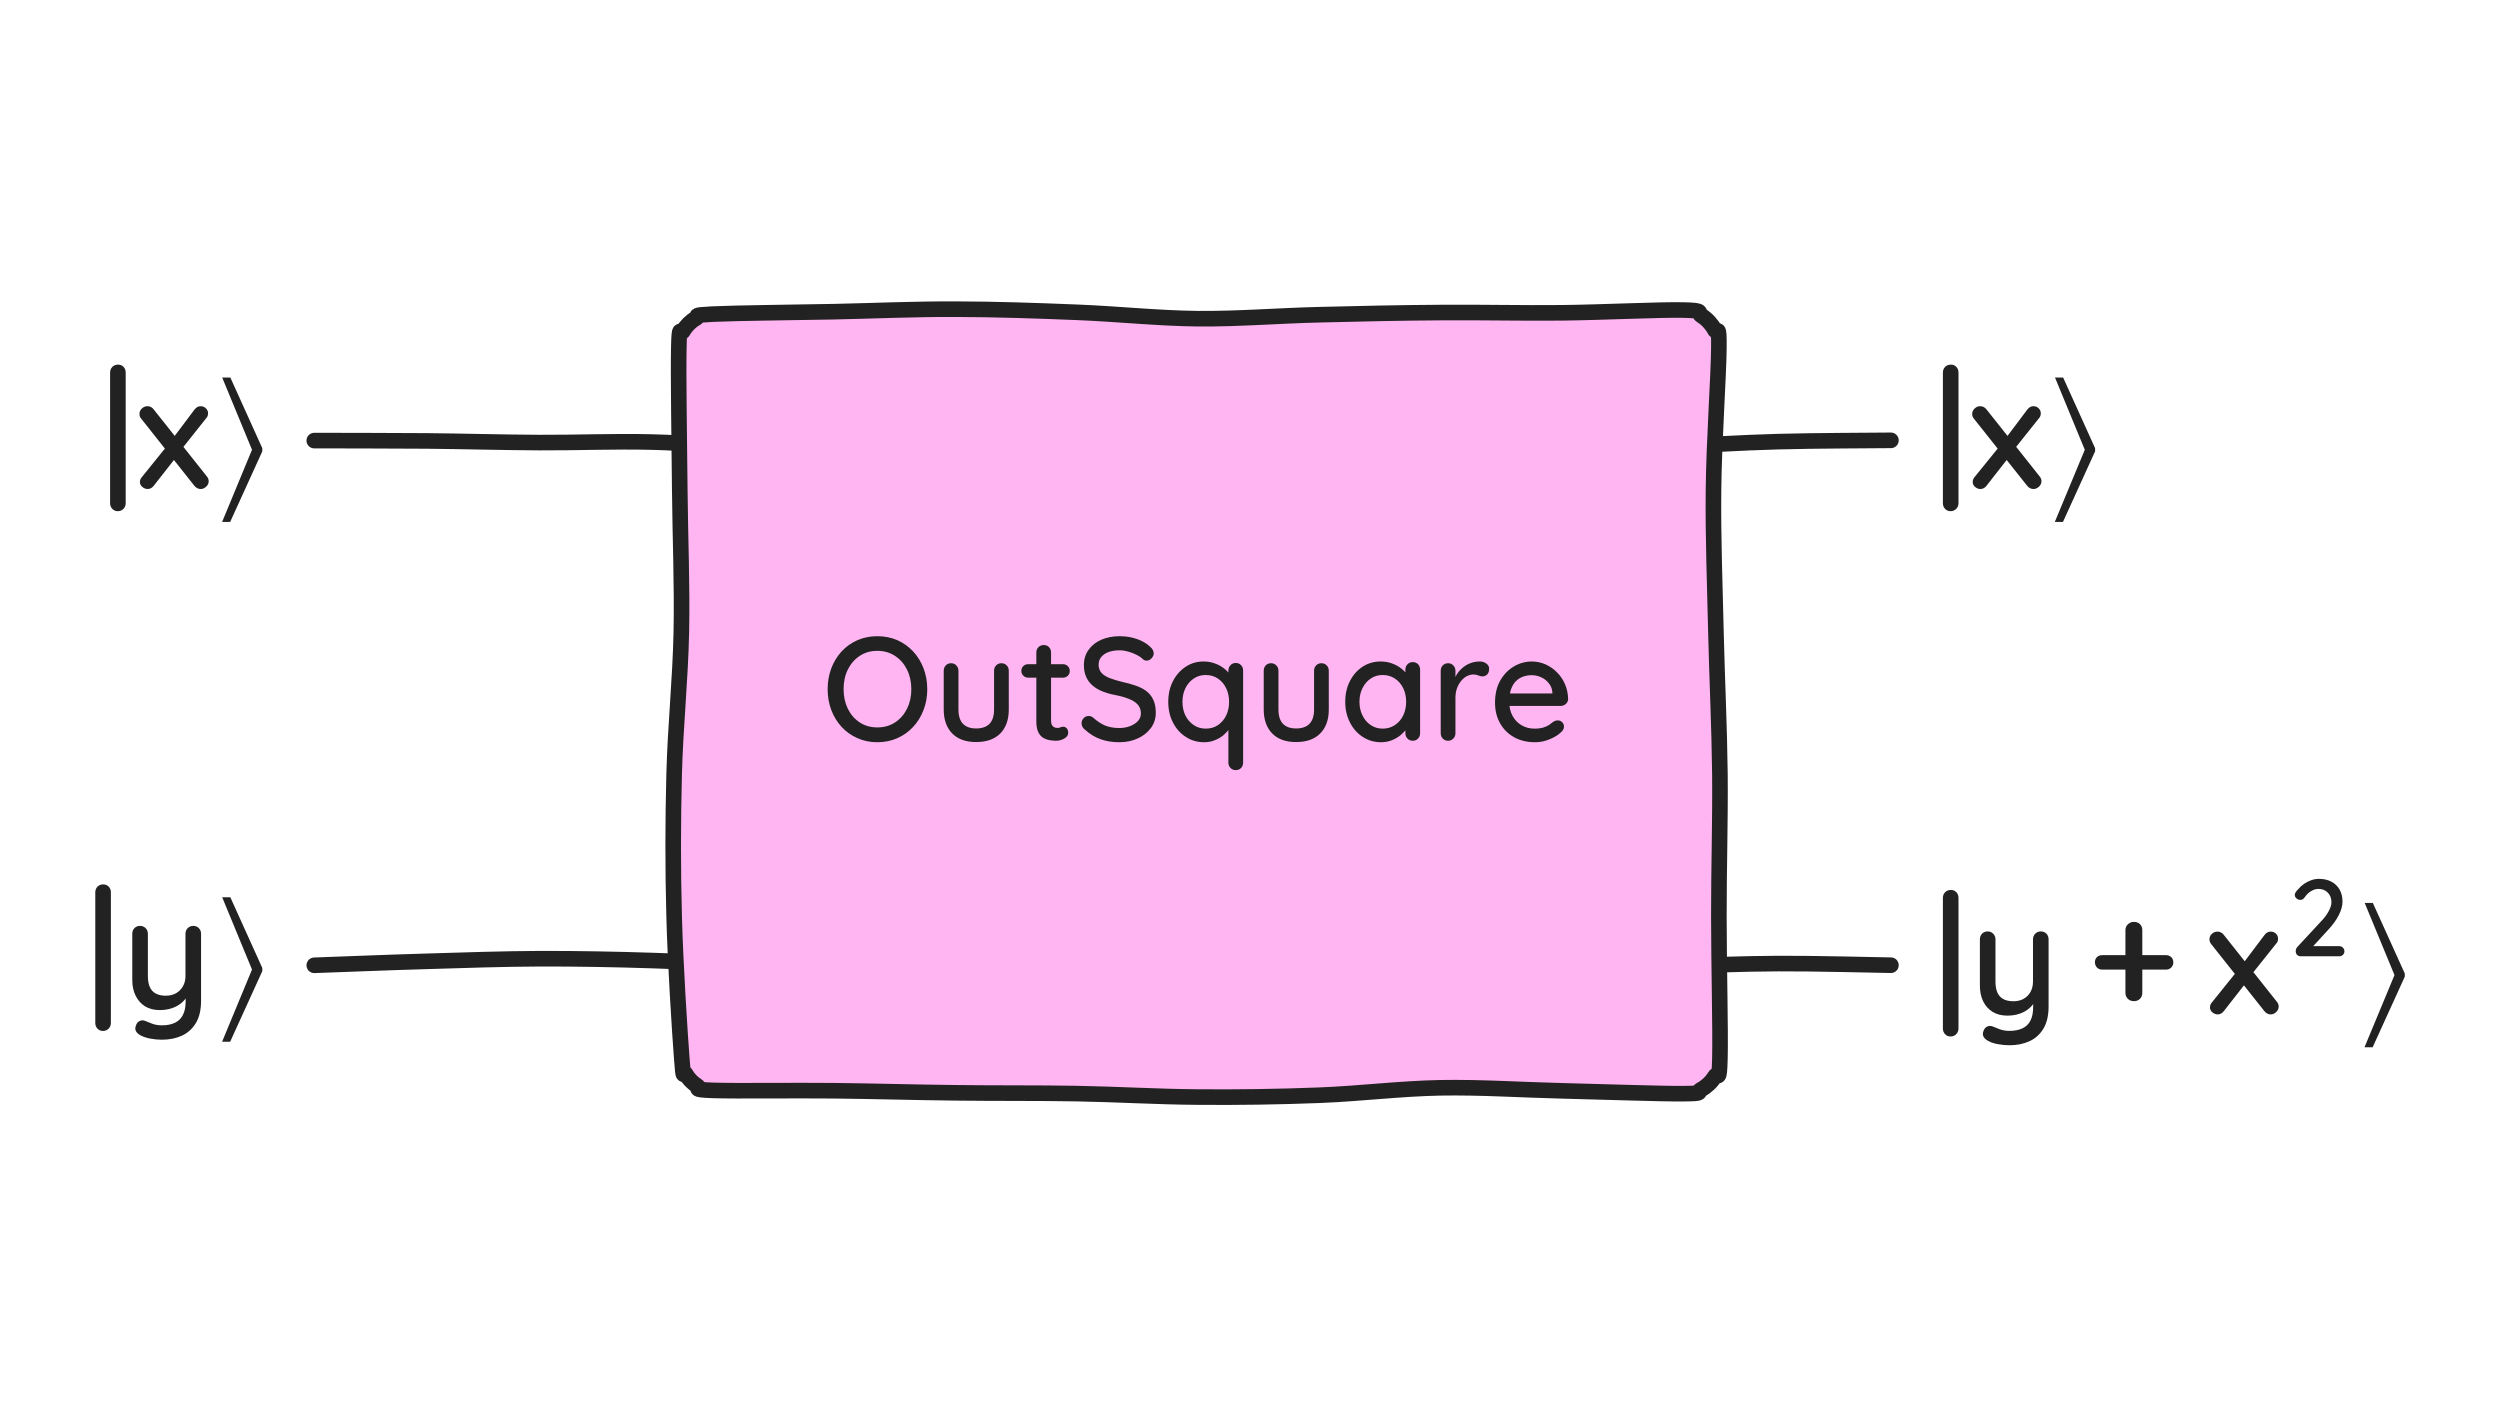
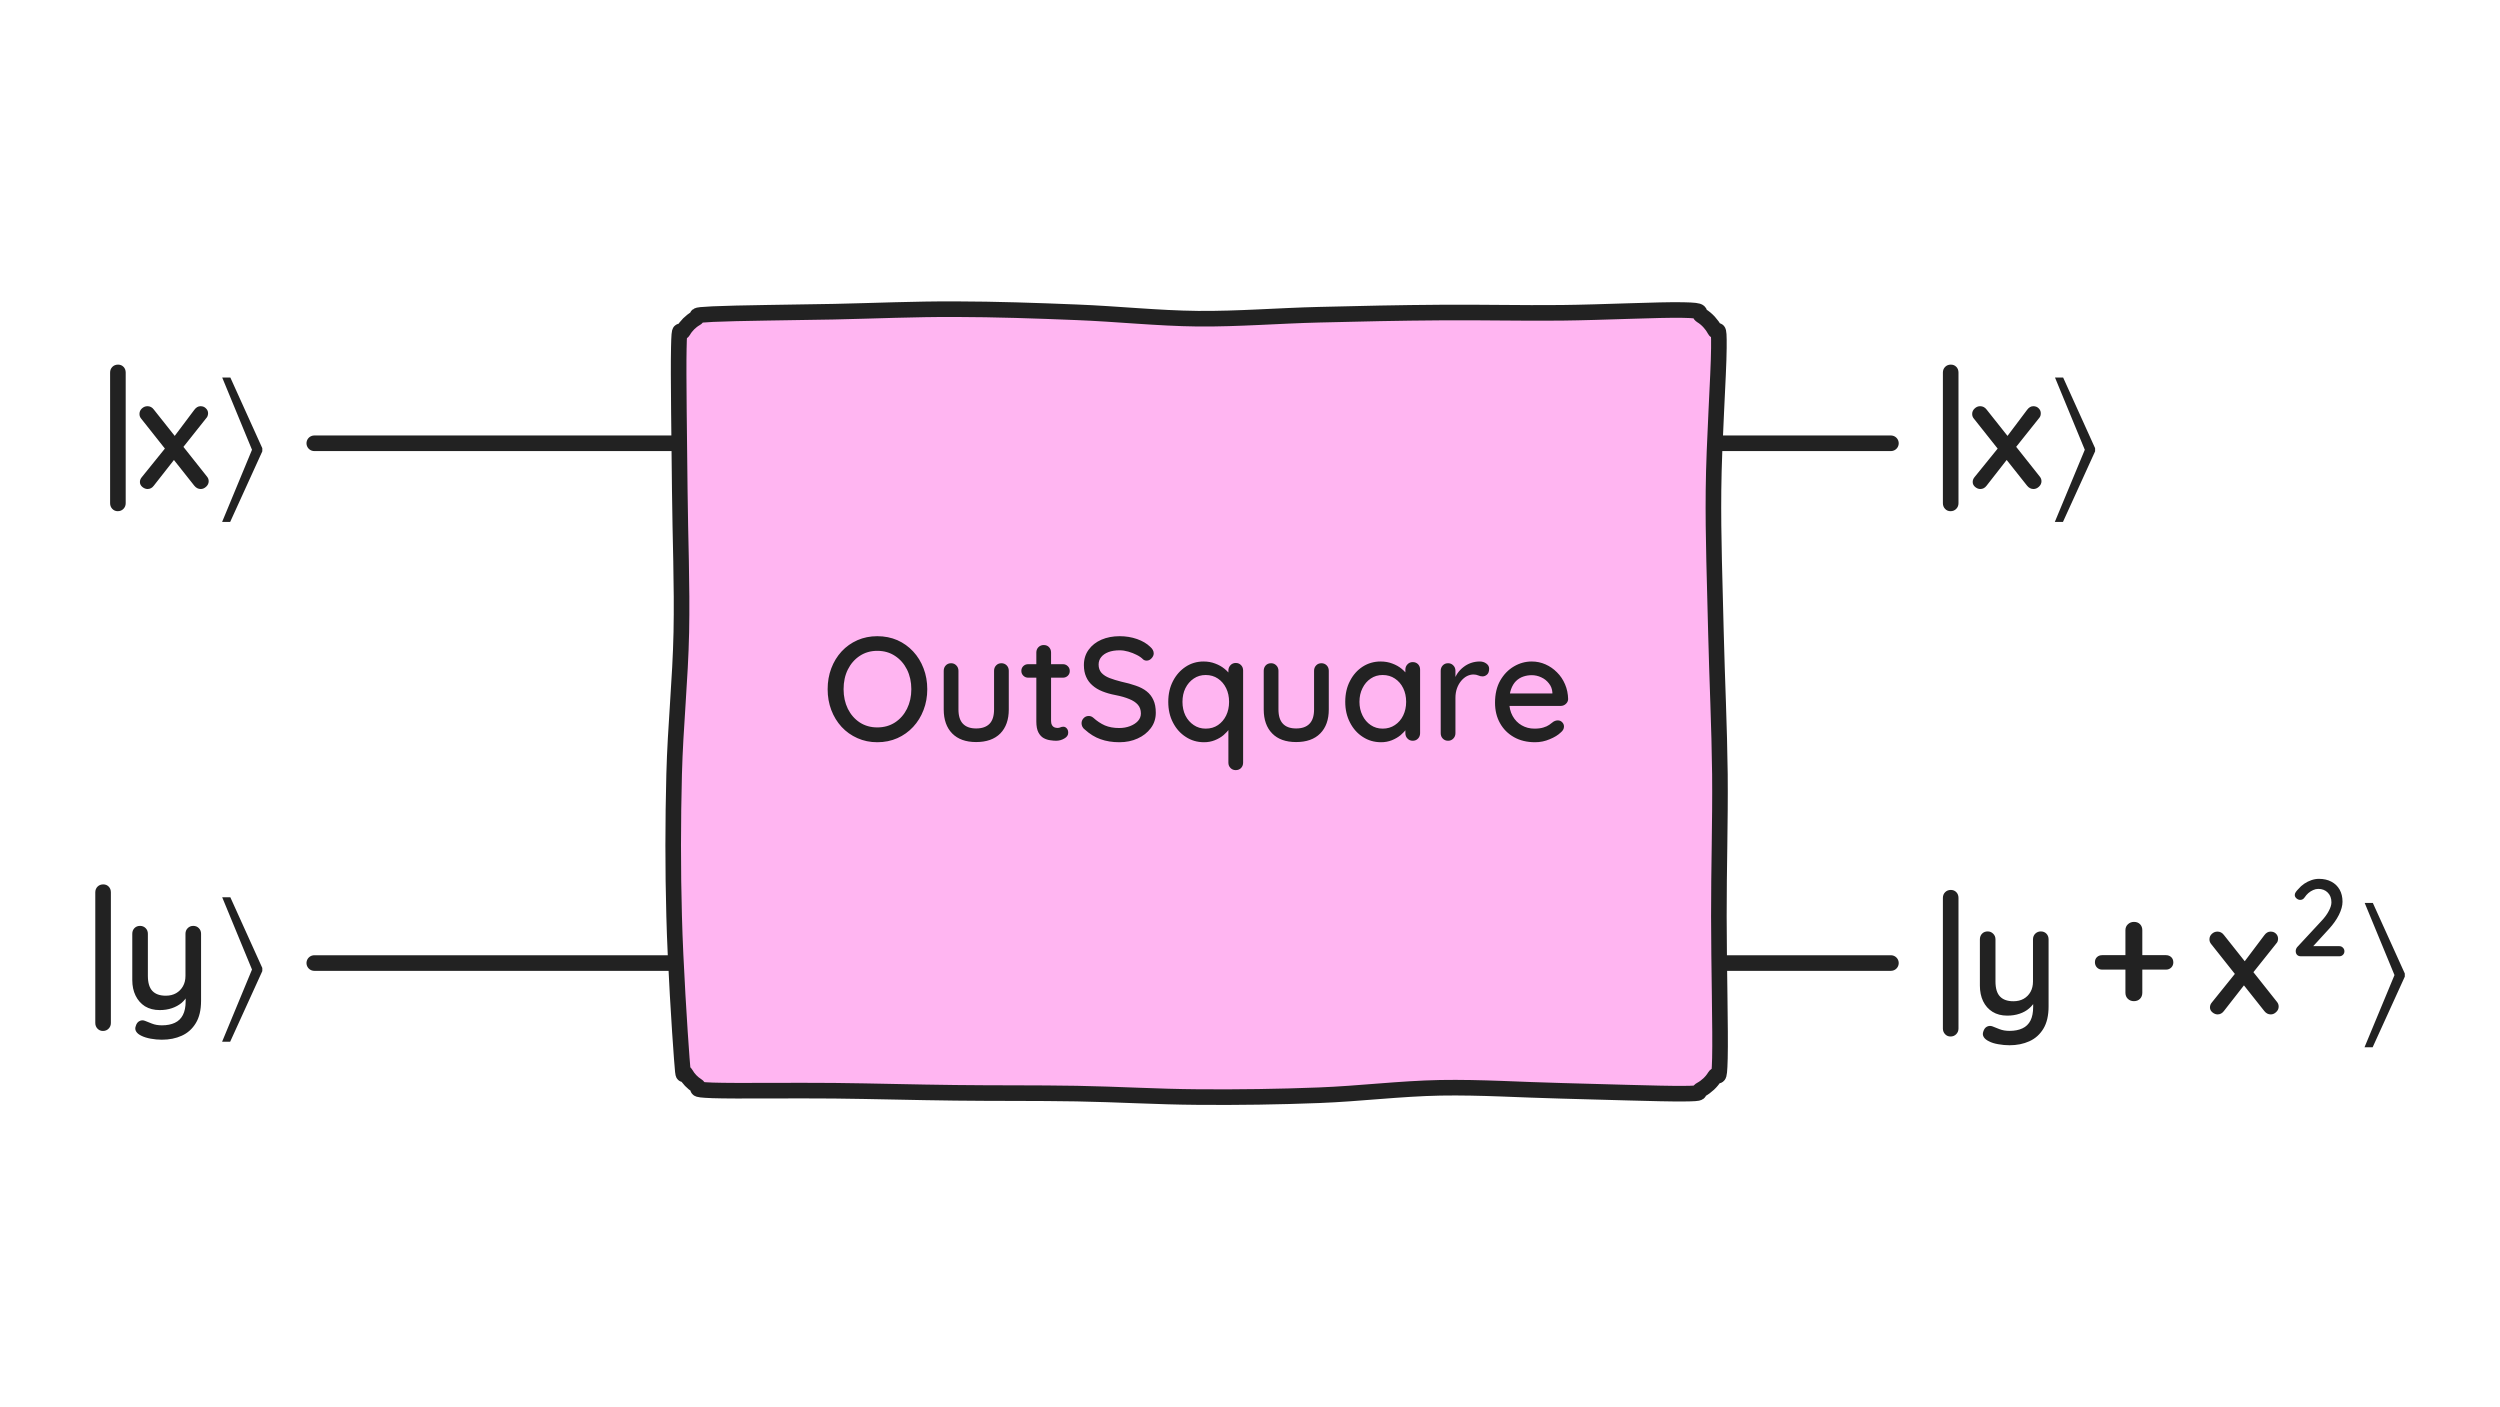
<svg xmlns="http://www.w3.org/2000/svg" viewBox="-18.28 -51.17 288.59 162.33" width="288.59" height="162.33">
  <g stroke-linecap="round" stroke-linejoin="round">
-     <path d="M18,-0.31C20.17,-0.3 26.67,-0.31 31,-0.27C35.33,-0.23 39.67,-0.1 44,-0.08C48.33,-0.06 52.67,-0.25 57,-0.14C61.33,-0.04 65.67,0.45 70,0.54C74.33,0.64 78.67,0.54 83,0.42C87.33,0.3 91.67,-0.06 96,-0.18C100.33,-0.31 104.67,-0.31 109,-0.32C113.33,-0.33 117.67,-0.28 122,-0.25C126.33,-0.21 130.67,-0.11 135,-0.09C139.33,-0.07 143.67,-0.23 148,-0.12C152.33,-0 156.67,0.51 161,0.59C165.33,0.67 169.67,0.49 174,0.36C178.33,0.23 182.67,-0.08 187,-0.19C191.33,-0.31 197.83,-0.31 200,-0.34" fill="none" stroke="#222222" stroke-width="1.8" />
-     <path d="M18,60.26C20.17,60.19 26.67,59.92 31,59.8C35.33,59.67 39.67,59.52 44,59.5C48.33,59.49 52.67,59.57 57,59.71C61.33,59.84 65.67,60.2 70,60.32C74.33,60.43 78.67,60.43 83,60.39C87.33,60.34 91.67,60.06 96,60.04C100.33,60.02 104.67,60.31 109,60.26C113.33,60.21 117.67,59.87 122,59.74C126.33,59.62 130.67,59.52 135,59.51C139.33,59.51 143.67,59.59 148,59.73C152.33,59.88 156.67,60.27 161,60.37C165.33,60.47 169.67,60.39 174,60.34C178.33,60.29 182.67,60.07 187,60.06C191.33,60.04 197.83,60.22 200,60.25" fill="none" stroke="#222222" stroke-width="1.8" />
+     <path d="M18,0C20.17,0 26.67,0 31,0C35.33,0 39.67,0 44,0C48.33,0 52.67,0 57,0C61.33,0 65.67,0 70,0C74.33,0 78.67,0 83,0C87.33,0 91.67,0 96,0C100.33,0 104.67,0 109,0C113.33,0 117.67,0 122,0C126.33,0 130.67,0 135,0C139.33,0 143.67,0 148,0C152.33,0 156.67,0 161,0C165.33,0 169.67,0 174,0C178.33,0 182.67,0 187,0C191.33,0 197.83,0 200,0" fill="none" stroke="#222222" stroke-width="1.8" />
+     <path d="M18,60C20.17,60 26.67,60 31,60C35.33,60 39.67,60 44,60C48.33,60 52.67,60 57,60C61.33,60 65.67,60 70,60C74.33,60 78.67,60 83,60C87.33,60 91.67,60 96,60C100.33,60 104.67,60 109,60C113.33,60 117.67,60 122,60C126.33,60 130.67,60 135,60C139.33,60 143.67,60 148,60C152.33,60 156.67,60 161,60C165.33,60 169.67,60 174,60C178.33,60 182.67,60 187,60C191.33,60 197.83,60 200,60" fill="none" stroke="#222222" stroke-width="1.8" />
    <path d="M178.15,-14.72C178.76,-14.35 179.32,-13.73 179.65,-13.11C179.98,-12.49 180.17,-14.08 180.14,-11C180.12,-7.92 179.57,-0.07 179.52,5.4C179.46,10.87 179.68,16.33 179.8,21.8C179.93,27.27 180.2,32.73 180.26,38.2C180.31,43.67 180.13,49.13 180.14,54.6C180.14,60.07 180.34,67.91 180.26,71C180.18,74.09 180.03,72.51 179.66,73.11C179.3,73.72 178.69,74.28 178.08,74.61C177.47,74.93 178.68,75.06 176,75.08C173.32,75.1 166.67,74.86 162,74.75C157.33,74.64 152.67,74.32 148,74.4C143.33,74.49 138.67,75.08 134,75.26C129.33,75.44 124.67,75.51 120,75.47C115.33,75.44 110.67,75.15 106,75.07C101.33,74.99 96.67,75.04 92,74.98C87.33,74.93 82.67,74.79 78,74.74C73.33,74.69 66.64,74.79 64,74.7C61.36,74.6 62.7,74.48 62.18,74.16C61.66,73.84 61.17,73.33 60.88,72.8C60.59,72.28 60.64,74.03 60.42,71C60.19,67.97 59.68,60.07 59.54,54.6C59.39,49.13 59.4,43.67 59.54,38.2C59.68,32.73 60.26,27.27 60.37,21.8C60.48,16.33 60.24,10.87 60.19,5.4C60.14,-0.07 60.01,-7.94 60.08,-11C60.14,-14.06 60.26,-12.4 60.59,-12.97C60.91,-13.54 61.46,-14.09 62.03,-14.41C62.6,-14.73 61.34,-14.78 64,-14.91C66.66,-15.04 73.33,-15.1 78,-15.19C82.67,-15.29 87.33,-15.5 92,-15.48C96.67,-15.47 101.33,-15.31 106,-15.12C110.67,-14.94 115.33,-14.43 120,-14.38C124.67,-14.34 129.33,-14.73 134,-14.84C138.67,-14.96 143.33,-15.06 148,-15.09C152.67,-15.13 157.33,-15.01 162,-15.06C166.67,-15.11 173.31,-15.44 176,-15.38C178.69,-15.33 177.54,-15.1 178.15,-14.72Z" fill="#FFB5F1" stroke="#222222" stroke-width="1.8" />
    <path d="M88.76,28.39Q88.76,29.68 88.33,30.79Q87.91,31.9 87.13,32.74Q86.36,33.57 85.31,34.04Q84.25,34.51 82.99,34.51Q81.75,34.51 80.7,34.04Q79.64,33.57 78.87,32.74Q78.1,31.9 77.68,30.79Q77.26,29.68 77.26,28.39Q77.26,27.09 77.68,25.98Q78.1,24.87 78.87,24.03Q79.64,23.2 80.7,22.73Q81.75,22.27 82.99,22.27Q84.25,22.27 85.31,22.73Q86.36,23.2 87.13,24.03Q87.91,24.87 88.33,25.98Q88.76,27.09 88.76,28.39ZM86.92,28.39Q86.92,27.13 86.42,26.12Q85.92,25.12 85.03,24.54Q84.15,23.96 82.99,23.96Q81.85,23.96 80.97,24.54Q80.09,25.12 79.59,26.12Q79.1,27.11 79.1,28.39Q79.1,29.64 79.59,30.65Q80.09,31.65 80.97,32.23Q81.85,32.8 82.99,32.8Q84.15,32.8 85.03,32.23Q85.92,31.65 86.42,30.65Q86.92,29.64 86.92,28.39ZM97.32,25.39Q97.68,25.39 97.93,25.64Q98.17,25.89 98.17,26.26L98.17,30.73Q98.17,32.5 97.19,33.5Q96.2,34.49 94.4,34.49Q92.62,34.49 91.64,33.5Q90.66,32.5 90.66,30.73L90.66,26.26Q90.66,25.89 90.9,25.64Q91.14,25.39 91.51,25.39Q91.87,25.39 92.11,25.64Q92.36,25.89 92.36,26.26L92.36,30.73Q92.36,31.84 92.88,32.38Q93.4,32.92 94.4,32.92Q95.42,32.92 95.95,32.38Q96.47,31.84 96.47,30.73L96.47,26.26Q96.47,25.89 96.71,25.64Q96.95,25.39 97.32,25.39ZM100.42,25.5L104.41,25.5Q104.75,25.5 104.98,25.73Q105.21,25.95 105.21,26.29Q105.21,26.62 104.98,26.84Q104.75,27.06 104.41,27.06L100.42,27.06Q100.08,27.06 99.85,26.83Q99.62,26.6 99.62,26.28Q99.62,25.94 99.85,25.72Q100.08,25.5 100.42,25.5ZM102.2,23.29Q102.58,23.29 102.81,23.53Q103.05,23.78 103.05,24.15L103.05,32.04Q103.05,32.35 103.15,32.53Q103.26,32.72 103.43,32.79Q103.61,32.86 103.8,32.86Q103.99,32.86 104.13,32.79Q104.28,32.72 104.48,32.72Q104.69,32.72 104.86,32.91Q105.03,33.09 105.03,33.42Q105.03,33.83 104.58,34.08Q104.14,34.34 103.63,34.34Q103.34,34.34 102.95,34.28Q102.56,34.23 102.19,34.03Q101.83,33.83 101.59,33.38Q101.35,32.92 101.35,32.11L101.35,24.15Q101.35,23.78 101.6,23.53Q101.85,23.29 102.2,23.29ZM110.94,34.51Q109.72,34.51 108.76,34.16Q107.81,33.83 106.94,33.04Q106.76,32.91 106.66,32.71Q106.57,32.52 106.57,32.31Q106.57,31.99 106.81,31.73Q107.05,31.48 107.4,31.48Q107.68,31.48 107.91,31.67Q108.56,32.26 109.26,32.57Q109.97,32.87 110.92,32.87Q111.6,32.87 112.17,32.65Q112.74,32.43 113.08,32.06Q113.42,31.68 113.42,31.19Q113.42,30.58 113.07,30.18Q112.72,29.78 112.07,29.52Q111.42,29.25 110.5,29.07Q109.65,28.91 108.98,28.64Q108.3,28.37 107.83,27.95Q107.35,27.54 107.1,26.96Q106.84,26.38 106.84,25.61Q106.84,24.58 107.39,23.83Q107.93,23.08 108.87,22.67Q109.8,22.27 110.97,22.27Q112.04,22.27 112.98,22.6Q113.91,22.93 114.49,23.49Q114.9,23.85 114.9,24.25Q114.9,24.56 114.65,24.82Q114.41,25.09 114.08,25.09Q113.85,25.09 113.68,24.95Q113.4,24.66 112.94,24.43Q112.49,24.2 111.97,24.05Q111.45,23.9 110.97,23.9Q110.21,23.9 109.66,24.11Q109.12,24.32 108.83,24.69Q108.54,25.05 108.54,25.55Q108.54,26.12 108.87,26.5Q109.21,26.87 109.8,27.1Q110.4,27.33 111.16,27.52Q112.1,27.72 112.83,27.98Q113.57,28.23 114.08,28.63Q114.59,29.03 114.86,29.63Q115.14,30.22 115.14,31.11Q115.14,32.12 114.56,32.89Q113.98,33.66 113.04,34.08Q112.1,34.51 110.94,34.51ZM124.37,25.36Q124.74,25.36 124.98,25.61Q125.22,25.85 125.22,26.23L125.22,36.87Q125.22,37.24 124.98,37.49Q124.74,37.73 124.37,37.73Q124.01,37.73 123.77,37.49Q123.52,37.24 123.52,36.87L123.52,32.24L123.88,32.26Q123.88,32.57 123.63,32.95Q123.38,33.33 122.96,33.69Q122.53,34.05 121.95,34.28Q121.38,34.51 120.71,34.51Q119.54,34.51 118.61,33.9Q117.67,33.3 117.13,32.25Q116.58,31.21 116.58,29.85Q116.58,28.49 117.13,27.44Q117.67,26.4 118.6,25.79Q119.52,25.19 120.66,25.19Q121.38,25.19 122,25.43Q122.62,25.66 123.08,26.04Q123.54,26.41 123.79,26.83Q124.05,27.25 124.05,27.62L123.52,27.67L123.52,26.23Q123.52,25.87 123.77,25.61Q124.01,25.36 124.37,25.36ZM120.9,32.94Q121.72,32.94 122.32,32.53Q122.92,32.12 123.26,31.43Q123.6,30.73 123.6,29.85Q123.6,28.96 123.26,28.27Q122.92,27.57 122.31,27.16Q121.7,26.75 120.9,26.75Q120.12,26.75 119.52,27.16Q118.91,27.57 118.56,28.27Q118.22,28.96 118.22,29.85Q118.22,30.73 118.56,31.43Q118.91,32.12 119.52,32.53Q120.12,32.94 120.9,32.94ZM134.26,25.39Q134.62,25.39 134.87,25.64Q135.11,25.89 135.11,26.26L135.11,30.73Q135.11,32.5 134.12,33.5Q133.14,34.49 131.34,34.49Q129.55,34.49 128.58,33.5Q127.6,32.5 127.6,30.73L127.6,26.26Q127.6,25.89 127.83,25.64Q128.07,25.39 128.45,25.39Q128.8,25.39 129.05,25.64Q129.3,25.89 129.3,26.26L129.3,30.73Q129.3,31.84 129.82,32.38Q130.33,32.92 131.34,32.92Q132.36,32.92 132.88,32.38Q133.41,31.84 133.41,30.73L133.41,26.26Q133.41,25.89 133.65,25.64Q133.89,25.39 134.26,25.39ZM144.8,25.26Q145.17,25.26 145.41,25.5Q145.65,25.75 145.65,26.12L145.65,33.47Q145.65,33.84 145.41,34.09Q145.17,34.34 144.8,34.34Q144.44,34.34 144.2,34.09Q143.95,33.84 143.95,33.47L143.95,32.24L144.31,32.3Q144.31,32.6 144.06,32.98Q143.81,33.35 143.39,33.7Q142.96,34.05 142.39,34.28Q141.81,34.51 141.15,34.51Q139.97,34.51 139.04,33.9Q138.1,33.3 137.56,32.24Q137.01,31.19 137.01,29.85Q137.01,28.47 137.56,27.43Q138.1,26.38 139.03,25.78Q139.96,25.19 141.09,25.19Q141.83,25.19 142.45,25.43Q143.07,25.66 143.53,26.04Q143.98,26.41 144.23,26.83Q144.48,27.25 144.48,27.62L143.95,27.67L143.95,26.12Q143.95,25.77 144.2,25.51Q144.44,25.26 144.8,25.26ZM141.33,32.94Q142.13,32.94 142.74,32.53Q143.36,32.12 143.7,31.42Q144.04,30.71 144.04,29.85Q144.04,28.96 143.7,28.27Q143.36,27.57 142.74,27.16Q142.13,26.75 141.33,26.75Q140.55,26.75 139.95,27.16Q139.34,27.57 139,28.27Q138.65,28.96 138.65,29.85Q138.65,30.71 139,31.42Q139.34,32.12 139.95,32.53Q140.55,32.94 141.33,32.94ZM148.88,34.34Q148.51,34.34 148.27,34.09Q148.03,33.84 148.03,33.47L148.03,26.26Q148.03,25.89 148.27,25.64Q148.51,25.39 148.88,25.39Q149.24,25.39 149.48,25.64Q149.73,25.89 149.73,26.26L149.73,28.16L149.56,27.43Q149.7,26.96 149.97,26.55Q150.26,26.14 150.65,25.84Q151.04,25.53 151.52,25.36Q152.01,25.19 152.54,25.19Q152.98,25.19 153.3,25.43Q153.62,25.66 153.62,26.02Q153.62,26.48 153.39,26.69Q153.15,26.91 152.86,26.91Q152.6,26.91 152.37,26.8Q152.13,26.69 151.8,26.69Q151.45,26.69 151.07,26.87Q150.7,27.06 150.39,27.43Q150.09,27.79 149.91,28.28Q149.73,28.78 149.73,29.39L149.73,33.47Q149.73,33.84 149.48,34.09Q149.24,34.34 148.88,34.34ZM158.93,34.51Q157.52,34.51 156.48,33.92Q155.44,33.33 154.87,32.3Q154.3,31.28 154.3,29.95Q154.3,28.45 154.9,27.39Q155.51,26.33 156.48,25.76Q157.45,25.19 158.54,25.19Q159.37,25.19 160.12,25.52Q160.87,25.85 161.45,26.44Q162.04,27.02 162.38,27.82Q162.72,28.61 162.74,29.54Q162.72,29.88 162.46,30.1Q162.21,30.32 161.87,30.32L155.26,30.32L154.85,28.88L161.24,28.88L160.92,29.18L160.92,28.76Q160.88,28.16 160.52,27.72Q160.17,27.26 159.64,27.02Q159.11,26.77 158.54,26.77Q158.03,26.77 157.56,26.93Q157.09,27.09 156.72,27.45Q156.36,27.81 156.15,28.39Q155.94,28.98 155.94,29.85Q155.94,30.78 156.33,31.48Q156.72,32.18 157.38,32.56Q158.04,32.94 158.84,32.94Q159.47,32.94 159.88,32.81Q160.29,32.69 160.56,32.5Q160.83,32.31 161.04,32.14Q161.29,31.99 161.55,31.99Q161.85,31.99 162.05,32.2Q162.26,32.41 162.26,32.7Q162.26,33.08 161.89,33.38Q161.43,33.83 160.62,34.16Q159.81,34.51 158.93,34.51Z" fill="#222222" stroke="none" />
    <path d="M-3.77,6.92Q-3.77,7.3 -4.03,7.57Q-4.29,7.84 -4.69,7.84Q-5.06,7.84 -5.32,7.57Q-5.57,7.3 -5.57,6.92L-5.57,-8.16Q-5.57,-8.56 -5.31,-8.82Q-5.05,-9.08 -4.65,-9.08Q-4.27,-9.08 -4.02,-8.82Q-3.77,-8.56 -3.77,-8.16L-3.77,6.92ZM-1.26,-4.28Q-0.81,-4.28 -0.53,-3.9L5.61,3.84Q5.81,4.08 5.81,4.38Q5.81,4.74 5.52,5.01Q5.23,5.28 4.89,5.28Q4.46,5.28 4.15,4.9L-1.98,-2.84Q-2.18,-3.07 -2.18,-3.38Q-2.18,-3.75 -1.91,-4.01Q-1.62,-4.28 -1.26,-4.28ZM-1.25,5.28Q-1.55,5.28 -1.84,5.05Q-2.13,4.81 -2.13,4.47Q-2.13,4.17 -1.91,3.91L0.95,0.37L1.87,1.84L-0.53,4.9Q-0.81,5.28 -1.25,5.28ZM4.87,-4.28Q5.25,-4.28 5.49,-4.03Q5.74,-3.79 5.74,-3.47Q5.74,-3.32 5.69,-3.17Q5.65,-3.02 5.52,-2.89L2.7,0.66L1.76,-0.68L4.15,-3.86Q4.46,-4.28 4.87,-4.28ZM12,0.93L8.29,9.08L7.36,9.08L10.81,0.75L7.37,-7.59L8.31,-7.59L12,0.57L12,0.93Z" fill="#222222" stroke="none" />
    <path d="M-5.48,66.92Q-5.48,67.3 -5.74,67.57Q-6,67.84 -6.4,67.84Q-6.77,67.84 -7.03,67.57Q-7.28,67.3 -7.28,66.92L-7.28,51.84Q-7.28,51.44 -7.02,51.18Q-6.76,50.92 -6.36,50.92Q-5.98,50.92 -5.73,51.18Q-5.48,51.44 -5.48,51.84L-5.48,66.92ZM4.03,55.71Q4.42,55.71 4.67,55.97Q4.93,56.23 4.93,56.62L4.93,64.36Q4.93,65.95 4.32,66.94Q3.72,67.93 2.7,68.39Q1.69,68.85 0.41,68.85Q-0.24,68.85 -0.89,68.73Q-1.53,68.61 -1.95,68.4Q-2.38,68.2 -2.56,67.91Q-2.74,67.62 -2.61,67.28Q-2.49,66.85 -2.18,66.7Q-1.88,66.54 -1.55,66.67Q-1.25,66.79 -0.74,66.99Q-0.24,67.19 0.41,67.19Q1.29,67.19 1.9,66.9Q2.52,66.61 2.83,66Q3.15,65.39 3.15,64.42L3.15,63.18L3.43,63.61Q3.15,64.2 2.68,64.6Q2.21,64.99 1.57,65.21Q0.93,65.43 0.16,65.43Q-0.83,65.43 -1.55,64.99Q-2.25,64.54 -2.63,63.76Q-3.01,62.98 -3.01,61.97L-3.01,56.62Q-3.01,56.23 -2.76,55.97Q-2.51,55.71 -2.11,55.71Q-1.73,55.71 -1.47,55.97Q-1.21,56.23 -1.21,56.62L-1.21,61.48Q-1.21,62.67 -0.69,63.22Q-0.17,63.77 0.86,63.77Q1.54,63.77 2.05,63.48Q2.55,63.19 2.84,62.68Q3.13,62.17 3.13,61.48L3.13,56.62Q3.13,56.23 3.39,55.97Q3.65,55.71 4.03,55.71ZM12,60.93L8.29,69.08L7.36,69.08L10.81,60.75L7.37,52.41L8.31,52.41L12,60.57L12,60.93Z" fill="#222222" stroke="none" />
    <path d="M207.8,6.92Q207.8,7.3 207.54,7.57Q207.28,7.84 206.88,7.84Q206.5,7.84 206.25,7.57Q206,7.3 206,6.92L206,-8.16Q206,-8.56 206.26,-8.82Q206.52,-9.08 206.92,-9.08Q207.3,-9.08 207.55,-8.82Q207.8,-8.56 207.8,-8.16L207.8,6.92ZM210.3,-4.28Q210.75,-4.28 211.04,-3.9L217.18,3.84Q217.38,4.08 217.38,4.38Q217.38,4.74 217.09,5.01Q216.8,5.28 216.46,5.28Q216.03,5.28 215.72,4.9L209.58,-2.84Q209.38,-3.07 209.38,-3.38Q209.38,-3.75 209.66,-4.01Q209.94,-4.28 210.3,-4.28ZM210.32,5.28Q210.01,5.28 209.73,5.05Q209.44,4.81 209.44,4.47Q209.44,4.17 209.65,3.91L212.52,0.37L213.43,1.84L211.04,4.9Q210.75,5.28 210.32,5.28ZM216.44,-4.28Q216.82,-4.28 217.06,-4.03Q217.3,-3.79 217.3,-3.47Q217.3,-3.32 217.26,-3.17Q217.21,-3.02 217.09,-2.89L214.26,0.66L213.33,-0.68L215.72,-3.86Q216.03,-4.28 216.44,-4.28ZM223.57,0.93L219.86,9.08L218.92,9.08L222.38,0.75L218.94,-7.59L219.88,-7.59L223.57,0.57L223.57,0.93Z" fill="#222222" stroke="none" />
    <path d="M207.8,67.56Q207.8,67.94 207.54,68.21Q207.28,68.48 206.88,68.48Q206.5,68.48 206.25,68.21Q206,67.94 206,67.56L206,52.48Q206,52.08 206.26,51.82Q206.52,51.56 206.92,51.56Q207.3,51.56 207.55,51.82Q207.8,52.08 207.8,52.48L207.8,67.56ZM217.3,56.35Q217.7,56.35 217.95,56.61Q218.2,56.87 218.2,57.27L218.2,65.01Q218.2,66.59 217.6,67.58Q217,68.57 215.98,69.03Q214.96,69.49 213.69,69.49Q213.04,69.49 212.39,69.37Q211.74,69.26 211.33,69.04Q210.9,68.84 210.72,68.55Q210.54,68.27 210.66,67.92Q210.79,67.49 211.09,67.34Q211.4,67.19 211.72,67.31Q212.03,67.44 212.53,67.63Q213.04,67.83 213.69,67.83Q214.57,67.83 215.18,67.54Q215.79,67.26 216.11,66.64Q216.42,66.03 216.42,65.06L216.42,63.82L216.71,64.25Q216.42,64.85 215.95,65.24Q215.49,65.64 214.85,65.85Q214.21,66.07 213.43,66.07Q212.44,66.07 211.73,65.63Q211.02,65.19 210.64,64.4Q210.27,63.62 210.27,62.61L210.27,57.27Q210.27,56.87 210.52,56.61Q210.77,56.35 211.17,56.35Q211.54,56.35 211.8,56.61Q212.07,56.87 212.07,57.27L212.07,62.13Q212.07,63.32 212.59,63.86Q213.11,64.41 214.14,64.41Q214.82,64.41 215.32,64.13Q215.83,63.84 216.12,63.32Q216.4,62.81 216.4,62.13L216.4,57.27Q216.4,56.87 216.66,56.61Q216.93,56.35 217.3,56.35ZM224.39,60.76Q224.03,60.76 223.79,60.52Q223.55,60.27 223.55,59.9Q223.55,59.54 223.79,59.31Q224.03,59.09 224.39,59.09L231.75,59.09Q232.11,59.09 232.36,59.32Q232.6,59.55 232.6,59.93Q232.6,60.27 232.36,60.52Q232.11,60.76 231.75,60.76L224.39,60.76ZM228.05,64.4Q227.63,64.4 227.35,64.13Q227.07,63.86 227.07,63.42L227.07,56.21Q227.07,55.79 227.36,55.52Q227.65,55.25 228.06,55.25Q228.5,55.25 228.76,55.52Q229.02,55.79 229.02,56.21L229.02,63.42Q229.02,63.86 228.75,64.13Q228.48,64.4 228.05,64.4ZM237.69,56.37Q238.14,56.37 238.43,56.75L244.57,64.49Q244.76,64.72 244.76,65.03Q244.76,65.39 244.47,65.66Q244.19,65.93 243.85,65.93Q243.41,65.93 243.11,65.55L236.97,57.81Q236.77,57.57 236.77,57.27Q236.77,56.89 237.05,56.63Q237.33,56.37 237.69,56.37ZM237.71,65.93Q237.4,65.93 237.11,65.69Q236.83,65.46 236.83,65.12Q236.83,64.81 237.04,64.56L239.9,61.01L240.82,62.49L238.43,65.55Q238.14,65.93 237.71,65.93ZM243.83,56.37Q244.21,56.37 244.45,56.61Q244.69,56.85 244.69,57.18Q244.69,57.32 244.65,57.47Q244.6,57.63 244.48,57.75L241.65,61.3L240.71,59.97L243.11,56.78Q243.41,56.37 243.83,56.37ZM251.75,58.05Q252.01,58.05 252.17,58.22Q252.35,58.39 252.35,58.64Q252.35,58.9 252.17,59.06Q252.01,59.22 251.75,59.22L247.33,59.22Q247.05,59.22 246.89,59.06Q246.73,58.9 246.73,58.62Q246.73,58.37 246.9,58.16L249.71,55.13Q250.26,54.55 250.55,53.98Q250.85,53.42 250.85,52.99Q250.85,52.29 250.43,51.87Q250.01,51.44 249.33,51.44Q249.04,51.44 248.75,51.57Q248.45,51.7 248.19,51.92Q247.94,52.14 247.75,52.43Q247.62,52.61 247.49,52.66Q247.37,52.71 247.25,52.71Q247.02,52.71 246.82,52.54Q246.62,52.37 246.62,52.14Q246.62,51.97 246.74,51.8Q246.85,51.64 247.03,51.46Q247.31,51.12 247.7,50.85Q248.1,50.58 248.54,50.43Q248.98,50.28 249.41,50.28Q250.24,50.28 250.85,50.61Q251.46,50.93 251.8,51.53Q252.13,52.12 252.13,52.92Q252.13,53.6 251.72,54.43Q251.31,55.25 250.58,56.05L248.63,58.18L248.49,58.05L251.75,58.05ZM259.32,61.57L255.61,69.72L254.67,69.72L258.13,61.39L254.69,53.06L255.63,53.06L259.32,61.21L259.32,61.57Z" fill="#222222" stroke="none" />
  </g>
</svg>
